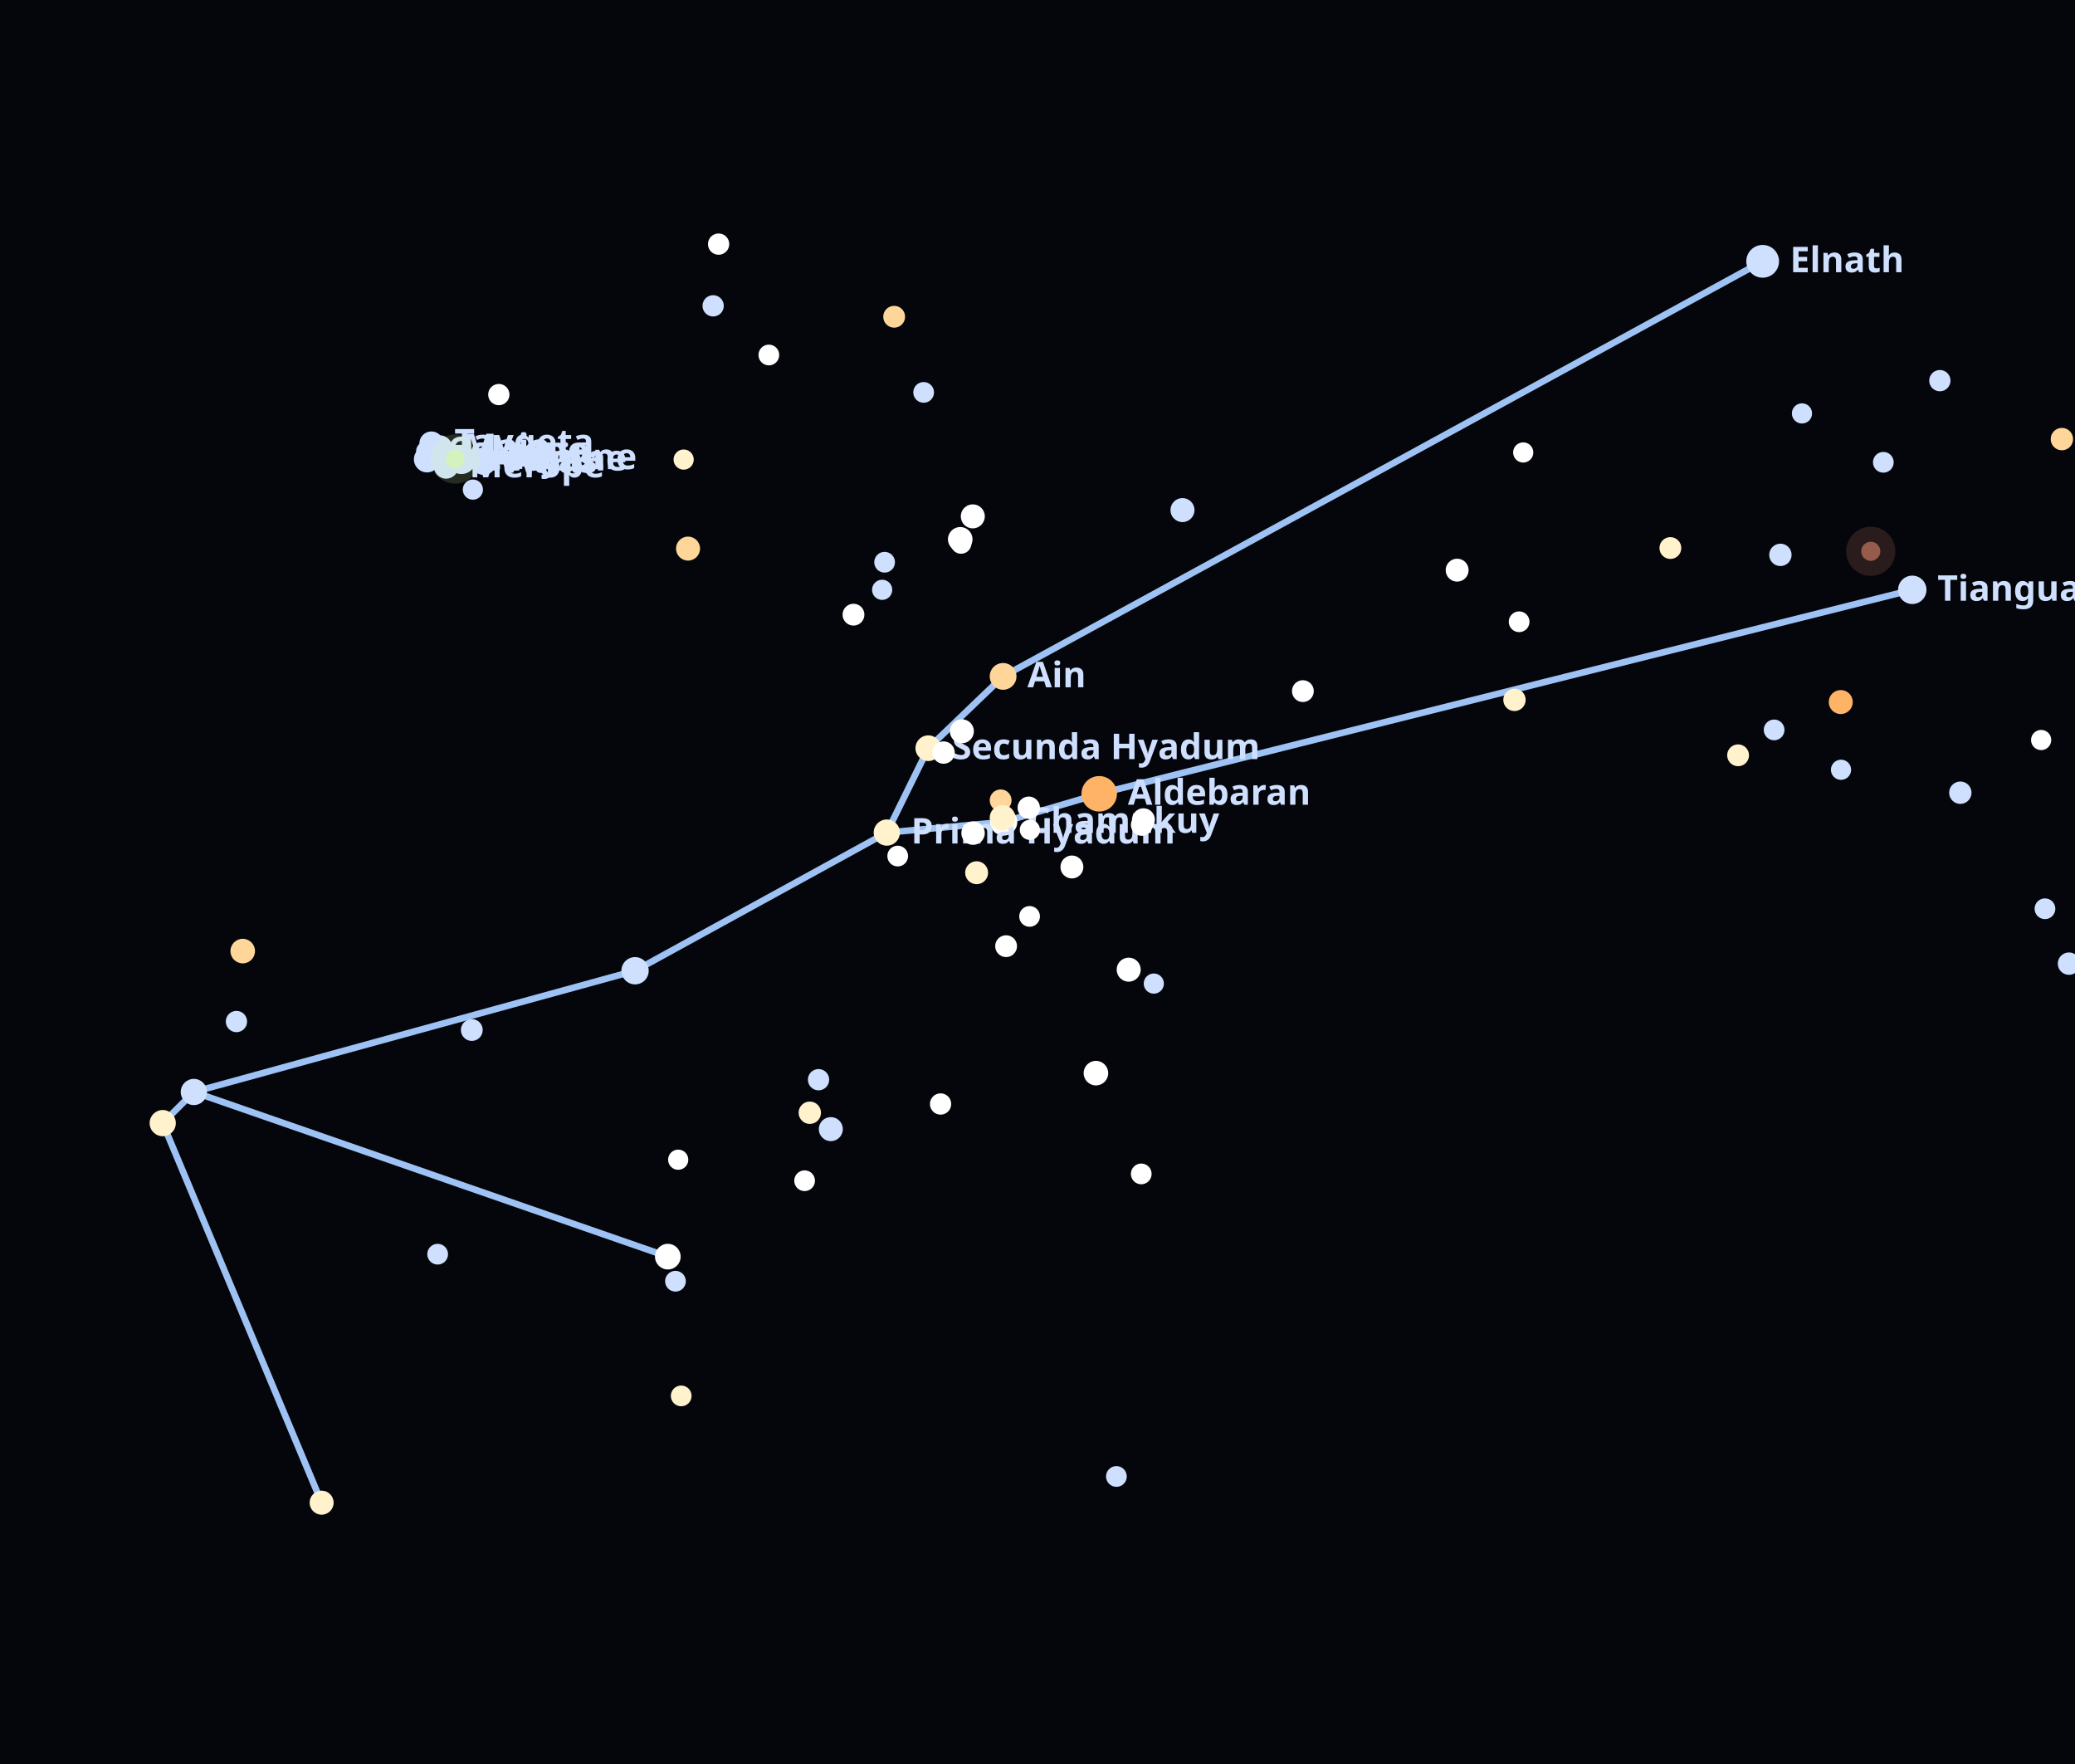
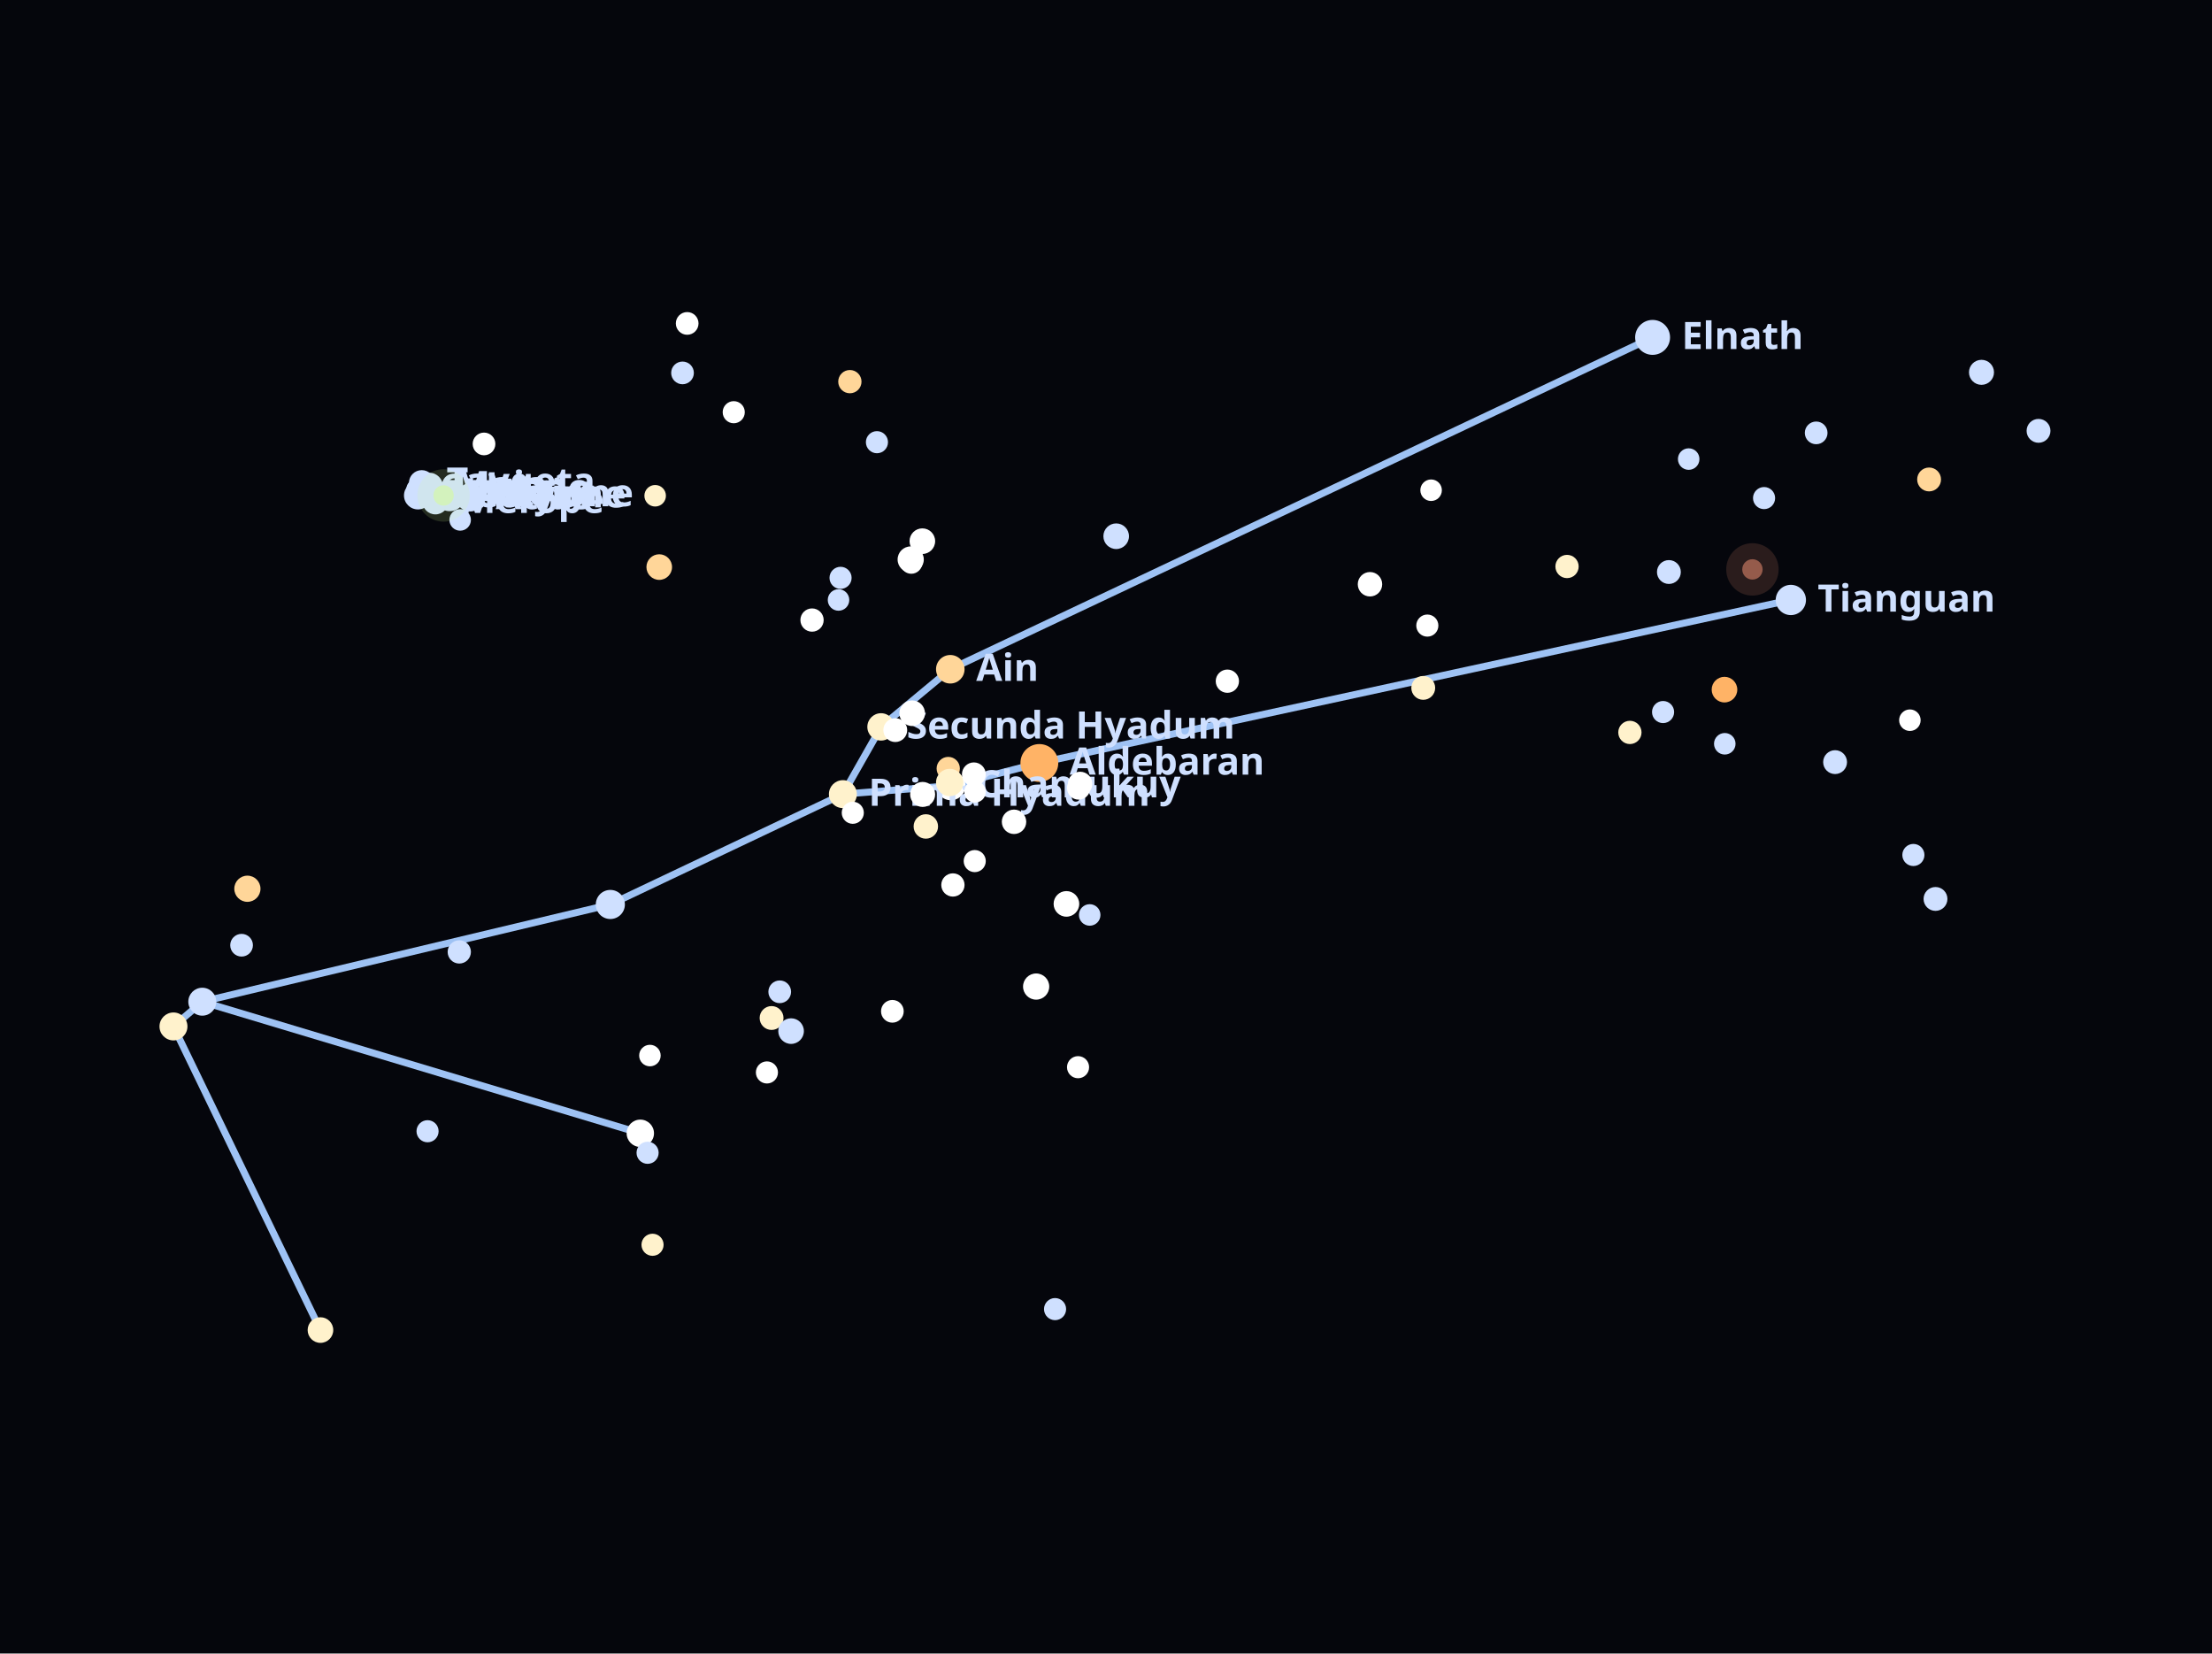
- <svg xmlns="http://www.w3.org/2000/svg" viewBox="0 0 760 646" font-family="Audiowide, Segoe UI, sans-serif">
-   <rect width="760" height="646" fill="#05060c" />
-   <polyline class="fig-line" points="700.4,216.0 402.6,290.7 367.6,301.0 324.8,304.9 340.0,274.0 367.4,247.7 645.6,95.7" fill="none" stroke="#a6ccff" stroke-width="2.4" stroke-opacity="0.95" stroke-linejoin="round" data-seq="26451,21421,20894,20205,20455,20889,25428" />
-   <polyline class="fig-line" points="324.8,304.9 232.6,355.5 71.0,399.9 244.6,460.2" fill="none" stroke="#a6ccff" stroke-width="2.4" stroke-opacity="0.95" stroke-linejoin="round" data-seq="20205,18724,16083,18907" />
-   <polyline class="fig-line" points="71.0,399.9 59.6,411.3 117.8,550.3" fill="none" stroke="#a6ccff" stroke-width="2.4" stroke-opacity="0.95" stroke-linejoin="round" data-seq="16083,15900,16852" />
-   <circle class="star" cx="700.4" cy="216.0" r="5.2" fill="#cfe0ff" data-name="Tianguan" data-meta="mag 2.97" data-vid="26451" />
-   <text class="star-label" x="709.6" y="220.0" fill="#cfe0ff" font-size="13" font-weight="bold" data-vid="26451">Tianguan</text>
-   <circle class="star" cx="402.6" cy="290.7" r="6.5" fill="#ffb366" data-name="Aldebaran" data-meta="mag 0.87" data-vid="21421" />
-   <text class="star-label" x="413.1" y="294.7" fill="#cfe0ff" font-size="13" font-weight="bold" data-vid="21421">Aldebaran</text>
-   <circle class="star" cx="367.6" cy="301.0" r="5.0" fill="#ffffff" data-name="Chamukuy" data-meta="mag 3.4" data-vid="20894" />
-   <text class="star-label" x="376.6" y="305.0" fill="#cfe0ff" font-size="13" font-weight="bold" data-vid="20894">Chamukuy</text>
-   <circle class="star" cx="324.8" cy="304.9" r="4.8" fill="#fff2cc" data-name="Prima Hyadum" data-meta="mag 3.65" data-vid="20205" />
-   <text class="star-label" x="333.7" y="308.9" fill="#cfe0ff" font-size="13" font-weight="bold" data-vid="20205">Prima Hyadum</text>
-   <circle class="star" cx="340.0" cy="274.0" r="4.7" fill="#fff2cc" data-name="Secunda Hyadum" data-meta="mag 3.77" data-vid="20455" />
-   <text class="star-label" x="348.7" y="278.0" fill="#cfe0ff" font-size="13" font-weight="bold" data-vid="20455">Secunda Hyadum</text>
-   <circle class="star" cx="367.4" cy="247.7" r="4.9" fill="#ffd699" data-name="Ain" data-meta="mag 3.53" data-vid="20889" />
-   <text class="star-label" x="376.3" y="251.7" fill="#cfe0ff" font-size="13" font-weight="bold" data-vid="20889">Ain</text>
-   <circle class="star" cx="645.6" cy="95.7" r="6.0" fill="#cfe0ff" data-name="Elnath" data-meta="mag 1.65" data-vid="25428" />
-   <text class="star-label" x="655.6" y="99.7" fill="#cfe0ff" font-size="13" font-weight="bold" data-vid="25428">Elnath</text>
-   <circle class="star" cx="232.6" cy="355.5" r="5.0" fill="#cfe0ff" data-name="HIP 18724" data-meta="mag 3.41" data-vid="18724" />
-   <circle class="star" cx="71.0" cy="399.9" r="4.8" fill="#cfe0ff" data-name="HIP 16083" data-meta="mag 3.73" data-vid="16083" />
-   <circle class="star" cx="244.6" cy="460.2" r="4.7" fill="#ffffff" data-name="HIP 18907" data-meta="mag 3.91" data-vid="18907" />
-   <circle class="star" cx="59.6" cy="411.3" r="4.8" fill="#fff2cc" data-name="HIP 15900" data-meta="mag 3.61" data-vid="15900" />
-   <circle class="star" cx="117.8" cy="550.3" r="4.4" fill="#fff2cc" data-name="HIP 16852" data-meta="mag 4.29" data-vid="16852" />
-   <circle class="star" cx="86.6" cy="374.1" r="3.9" fill="#cfe0ff" data-name="HIP 16322" data-meta="mag 5.14" data-vid="16322" />
-   <circle class="star" cx="88.9" cy="348.3" r="4.5" fill="#ffd699" data-name="HIP 16369" data-meta="mag 4.14" data-vid="16369" />
-   <circle class="star" cx="156.1" cy="165.3" r="3.7" fill="#cfe0ff" data-name="Celaeno" data-meta="mag 5.45" data-vid="17489" />
-   <text class="star-label" x="163.8" y="169.3" fill="#cfe0ff" font-size="13" font-weight="bold" data-vid="17489">Celaeno</text>
-   <circle class="star" cx="156.4" cy="168.2" r="4.8" fill="#cfe0ff" data-name="Electra" data-meta="mag 3.72" data-vid="17499" />
-   <text class="star-label" x="165.2" y="172.2" fill="#cfe0ff" font-size="13" font-weight="bold" data-vid="17499">Electra</text>
-   <circle class="star" cx="158.0" cy="162.4" r="4.4" fill="#cfe0ff" data-name="Taygeta" data-meta="mag 4.3" data-vid="17531" />
-   <text class="star-label" x="166.4" y="166.4" fill="#cfe0ff" font-size="13" font-weight="bold" data-vid="17531">Taygeta</text>
-   <circle class="star" cx="160.3" cy="459.3" r="3.8" fill="#cfe0ff" data-name="HIP 17563" data-meta="mag 5.34" data-vid="17563" />
-   <circle class="star" cx="161.0" cy="164.1" r="4.7" fill="#cfe0ff" data-name="Maia" data-meta="mag 3.87" data-vid="17573" />
-   <text class="star-label" x="169.7" y="168.1" fill="#cfe0ff" font-size="13" font-weight="bold" data-vid="17573">Maia</text>
-   <circle class="star" cx="163.4" cy="170.8" r="4.5" fill="#cfe0ff" data-name="Merope" data-meta="mag 4.14" data-vid="17608" />
-   <text class="star-label" x="171.9" y="174.8" fill="#cfe0ff" font-size="13" font-weight="bold" data-vid="17608">Merope</text>
-   <circle class="star" cx="169.0" cy="168.3" r="5.3" fill="#cfe0ff" data-name="Alcyone" data-meta="mag 2.85" data-vid="17702" />
-   <text class="star-label" x="178.3" y="172.3" fill="#cfe0ff" font-size="13" font-weight="bold" data-vid="17702">Alcyone</text>
-   <circle class="star" cx="172.8" cy="377.2" r="4.0" fill="#cfe0ff" data-name="HIP 17771" data-meta="mag 5.08" data-vid="17771" />
-   <circle class="star" cx="173.2" cy="179.3" r="3.7" fill="#cfe0ff" data-name="HIP 17776" data-meta="mag 5.44" data-vid="17776" />
-   <circle class="star" cx="177.1" cy="169.1" r="4.8" fill="#cfe0ff" data-name="Atlas" data-meta="mag 3.62" data-vid="17847" />
-   <text class="star-label" x="185.9" y="173.1" fill="#cfe0ff" font-size="13" font-weight="bold" data-vid="17847">Atlas</text>
-   <circle class="star" cx="177.2" cy="167.8" r="4.0" fill="#cfe0ff" data-name="Pleione" data-meta="mag 5.05" data-vid="17851" />
-   <text class="star-label" x="185.2" y="171.8" fill="#cfe0ff" font-size="13" font-weight="bold" data-vid="17851">Pleione</text>
-   <circle class="star" cx="182.7" cy="144.5" r="3.9" fill="#ffffff" data-name="HIP 17954" data-meta="mag 5.24" data-vid="17954" />
-   <circle class="star" cx="247.4" cy="469.2" r="3.8" fill="#cfe0ff" data-name="HIP 18957" data-meta="mag 5.32" data-vid="18957" />
-   <circle class="star" cx="248.4" cy="424.7" r="3.7" fill="#ffffff" data-name="HIP 18975" data-meta="mag 5.45" data-vid="18975" />
-   <circle class="star" cx="249.5" cy="511.2" r="3.8" fill="#fff2cc" data-name="HIP 18993" data-meta="mag 5.36" data-vid="18993" />
-   <circle class="star" cx="250.4" cy="168.3" r="3.7" fill="#fff2cc" data-name="HIP 19009" data-meta="mag 5.46" data-vid="19009" />
-   <circle class="star" cx="252.0" cy="200.9" r="4.4" fill="#ffd699" data-name="HIP 19038" data-meta="mag 4.36" data-vid="19038" />
-   <circle class="star" cx="261.2" cy="112.0" r="3.9" fill="#cfe0ff" data-name="HIP 19171" data-meta="mag 5.18" data-vid="19171" />
-   <circle class="star" cx="263.2" cy="89.4" r="3.9" fill="#ffffff" data-name="HIP 19205" data-meta="mag 5.21" data-vid="19205" />
-   <circle class="star" cx="281.6" cy="130.0" r="3.8" fill="#ffffff" data-name="HIP 19513" data-meta="mag 5.39" data-vid="19513" />
-   <circle class="star" cx="294.7" cy="432.4" r="3.8" fill="#ffffff" data-name="HIP 19719" data-meta="mag 5.29" data-vid="19719" />
-   <circle class="star" cx="296.6" cy="407.5" r="4.1" fill="#fff2cc" data-name="HIP 19740" data-meta="mag 4.84" data-vid="19740" />
-   <circle class="star" cx="299.8" cy="395.4" r="3.9" fill="#cfe0ff" data-name="HIP 19799" data-meta="mag 5.22" data-vid="19799" />
-   <circle class="star" cx="304.3" cy="413.5" r="4.4" fill="#cfe0ff" data-name="HIP 19860" data-meta="mag 4.27" data-vid="19860" />
-   <circle class="star" cx="312.6" cy="225.1" r="4.0" fill="#ffffff" data-name="HIP 19990" data-meta="mag 4.93" data-vid="19990" />
-   <circle class="star" cx="323.1" cy="216.0" r="3.7" fill="#cfe0ff" data-name="HIP 20171" data-meta="mag 5.5" data-vid="20171" />
-   <circle class="star" cx="324.0" cy="205.9" r="3.8" fill="#cfe0ff" data-name="HIP 20186" data-meta="mag 5.34" data-vid="20186" />
-   <circle class="star" cx="327.5" cy="116.0" r="4.0" fill="#ffd699" data-name="HIP 20250" data-meta="mag 4.97" data-vid="20250" />
-   <circle class="star" cx="328.8" cy="313.5" r="3.8" fill="#ffffff" data-name="HIP 20261" data-meta="mag 5.26" data-vid="20261" />
-   <circle class="star" cx="338.3" cy="143.7" r="3.8" fill="#cfe0ff" data-name="HIP 20430" data-meta="mag 5.38" data-vid="20430" />
-   <circle class="star" cx="344.5" cy="404.3" r="3.9" fill="#ffffff" data-name="HIP 20522" data-meta="mag 5.1" data-vid="20522" />
-   <circle class="star" cx="345.6" cy="275.6" r="4.1" fill="#ffffff" data-name="HIP 20542" data-meta="mag 4.8" data-vid="20542" />
-   <circle class="star" cx="351.7" cy="197.5" r="4.5" fill="#ffffff" data-name="HIP 20635" data-meta="mag 4.21" data-vid="20635" />
-   <circle class="star" cx="352.0" cy="199.0" r="3.8" fill="#ffffff" data-name="HIP 20641" data-meta="mag 5.27" data-vid="20641" />
-   <circle class="star" cx="352.3" cy="267.8" r="4.4" fill="#ffffff" data-name="HIP 20648" data-meta="mag 4.3" data-vid="20648" />
-   <circle class="star" cx="356.3" cy="189.1" r="4.4" fill="#ffffff" data-name="HIP 20711" data-meta="mag 4.28" data-vid="20711" />
-   <circle class="star" cx="356.4" cy="305.1" r="4.3" fill="#ffffff" data-name="HIP 20713" data-meta="mag 4.48" data-vid="20713" />
-   <circle class="star" cx="357.7" cy="319.6" r="4.2" fill="#fff2cc" data-name="HIP 20732" data-meta="mag 4.69" data-vid="20732" />
-   <circle class="star" cx="366.5" cy="293.1" r="4.0" fill="#ffd699" data-name="HIP 20877" data-meta="mag 4.96" data-vid="20877" />
-   <circle class="star" cx="367.2" cy="299.5" r="4.7" fill="#fff2cc" data-name="HIP 20885" data-meta="mag 3.84" data-vid="20885" />
-   <circle class="star" cx="368.5" cy="346.5" r="4.0" fill="#ffffff" data-name="HIP 20901" data-meta="mag 5.02" data-vid="20901" />
-   <circle class="star" cx="376.8" cy="295.8" r="4.1" fill="#ffffff" data-name="HIP 21029" data-meta="mag 4.78" data-vid="21029" />
-   <circle class="star" cx="377.1" cy="335.6" r="3.8" fill="#ffffff" data-name="HIP 21036" data-meta="mag 5.4" data-vid="21036" />
-   <circle class="star" cx="377.2" cy="303.9" r="3.7" fill="#ffffff" data-name="HIP 21039" data-meta="mag 5.47" data-vid="21039" />
-   <circle class="star" cx="392.6" cy="317.5" r="4.2" fill="#ffffff" data-name="HIP 21273" data-meta="mag 4.65" data-vid="21273" />
-   <circle class="star" cx="401.4" cy="393.0" r="4.5" fill="#ffffff" data-name="HIP 21402" data-meta="mag 4.25" data-vid="21402" />
-   <circle class="star" cx="408.9" cy="540.7" r="3.8" fill="#cfe0ff" data-name="HIP 21515" data-meta="mag 5.32" data-vid="21515" />
-   <circle class="star" cx="413.4" cy="355.1" r="4.4" fill="#ffffff" data-name="HIP 21589" data-meta="mag 4.27" data-vid="21589" />
-   <circle class="star" cx="418.0" cy="429.9" r="3.8" fill="#ffffff" data-name="HIP 21670" data-meta="mag 5.38" data-vid="21670" />
-   <circle class="star" cx="418.2" cy="302.1" r="4.0" fill="#ffffff" data-name="HIP 21673" data-meta="mag 5.08" data-vid="21673" />
-   <circle class="star" cx="418.8" cy="300.2" r="4.2" fill="#ffffff" data-name="HIP 21683" data-meta="mag 4.67" data-vid="21683" />
-   <circle class="star" cx="422.6" cy="360.2" r="3.7" fill="#cfe0ff" data-name="HIP 21735" data-meta="mag 5.45" data-vid="21735" />
-   <circle class="star" cx="433.1" cy="186.8" r="4.4" fill="#cfe0ff" data-name="HIP 21881" data-meta="mag 4.27" data-vid="21881" />
-   <circle class="star" cx="477.2" cy="253.1" r="4.0" fill="#ffffff" data-name="HIP 22565" data-meta="mag 5.08" data-vid="22565" />
-   <circle class="star" cx="533.7" cy="208.8" r="4.2" fill="#ffffff" data-name="HIP 23497" data-meta="mag 4.62" data-vid="23497" />
-   <circle class="star" cx="554.7" cy="256.3" r="4.1" fill="#fff2cc" data-name="HIP 23835" data-meta="mag 4.91" data-vid="23835" />
-   <circle class="star" cx="556.4" cy="227.7" r="3.8" fill="#ffffff" data-name="HIP 23871" data-meta="mag 5.28" data-vid="23871" />
-   <circle class="star" cx="557.9" cy="165.7" r="3.7" fill="#ffffff" data-name="HIP 23900" data-meta="mag 5.5" data-vid="23900" />
-   <circle class="star" cx="611.8" cy="200.7" r="4.0" fill="#fff2cc" data-name="HIP 24822" data-meta="mag 4.96" data-vid="24822" />
-   <circle class="star" cx="636.6" cy="276.6" r="4.0" fill="#fff2cc" data-name="HIP 25278" data-meta="mag 5.0" data-vid="25278" />
-   <circle class="star" cx="649.8" cy="267.3" r="3.8" fill="#cfe0ff" data-name="HIP 25499" data-meta="mag 5.4" data-vid="25499" />
-   <circle class="star" cx="652.1" cy="203.2" r="4.1" fill="#cfe0ff" data-name="HIP 25539" data-meta="mag 4.88" data-vid="25539" />
-   <circle class="star" cx="660.0" cy="151.4" r="3.7" fill="#cfe0ff" data-name="HIP 25695" data-meta="mag 5.47" data-vid="25695" />
-   <circle class="star" cx="674.2" cy="257.1" r="4.4" fill="#ffb366" data-name="HIP 25945" data-meta="mag 4.32" data-vid="25945" />
-   <circle class="star" cx="674.3" cy="281.9" r="3.7" fill="#cfe0ff" data-name="HIP 25950" data-meta="mag 5.5" data-vid="25950" />
-   <circle class="star" cx="689.8" cy="169.3" r="3.8" fill="#cfe0ff" data-name="HIP 26248" data-meta="mag 5.37" data-vid="26248" />
-   <circle class="star" cx="710.5" cy="139.4" r="3.9" fill="#cfe0ff" data-name="HIP 26640" data-meta="mag 5.18" data-vid="26640" />
-   <circle class="star" cx="718.0" cy="290.3" r="4.1" fill="#cfe0ff" data-name="HIP 26777" data-meta="mag 4.84" data-vid="26777" />
-   <circle class="star" cx="747.6" cy="271.0" r="3.7" fill="#ffffff" data-name="HIP 27338" data-meta="mag 5.47" data-vid="27338" />
-   <circle class="star" cx="749.0" cy="332.8" r="3.8" fill="#cfe0ff" data-name="HIP 27364" data-meta="mag 5.28" data-vid="27364" />
-   <circle class="star" cx="755.2" cy="160.8" r="4.1" fill="#ffd699" data-name="HIP 27468" data-meta="mag 4.88" data-vid="27468" />
-   <circle class="star" cx="757.8" cy="352.9" r="4.1" fill="#cfe0ff" data-name="HIP 27511" data-meta="mag 4.89" data-vid="27511" />
-   <circle class="star" cx="776.0" cy="111.8" r="4.3" fill="#cfe0ff" data-name="HIP 27830" data-meta="mag 4.56" data-vid="27830" />
-   <circle class="star" cx="798.5" cy="138.5" r="4.1" fill="#cfe0ff" data-name="HIP 28237" data-meta="mag 4.81" data-vid="28237" />
-   <circle class="star" cx="685.2" cy="201.9" r="9" fill="#ff9b7a" fill-opacity="0.15" data-name="M1" data-meta="Resto de supernova" />
-   <circle cx="685.2" cy="201.9" r="3.5" fill="#ff9b7a" fill-opacity="0.5" />
-   <circle class="star" cx="166.7" cy="168.1" r="9" fill="#d6ff8c" fill-opacity="0.15" data-name="M45" data-meta="oc" />
-   <circle cx="166.7" cy="168.1" r="3.5" fill="#d6ff8c" fill-opacity="0.5" />
+ <svg xmlns="http://www.w3.org/2000/svg" viewBox="0 0 760 568" font-family="Audiowide, Segoe UI, sans-serif">
+   <rect width="760" height="568" fill="#05060c" />
+   <polyline class="fig-line" points="615.2,206.1 357.1,262.1 326.7,269.9 289.6,272.8 302.8,249.6 326.5,229.9 567.8,115.9" fill="none" stroke="#a6ccff" stroke-width="2.4" stroke-opacity="0.95" stroke-linejoin="round" data-seq="26451,21421,20894,20205,20455,20889,25428" />
+   <polyline class="fig-line" points="289.6,272.8 209.7,310.7 69.5,344.1 220.0,389.3" fill="none" stroke="#a6ccff" stroke-width="2.4" stroke-opacity="0.95" stroke-linejoin="round" data-seq="20205,18724,16083,18907" />
+   <polyline class="fig-line" points="69.5,344.1 59.6,352.6 110.1,456.9" fill="none" stroke="#a6ccff" stroke-width="2.4" stroke-opacity="0.95" stroke-linejoin="round" data-seq="16083,15900,16852" />
+   <circle class="star" cx="615.3" cy="206.1" r="5.2" fill="#cfe0ff" data-name="Tianguan" data-meta="mag 2.97" data-vid="26451" />
+   <text class="star-label" x="624.5" y="210.1" fill="#cfe0ff" font-size="13" font-weight="bold" data-vid="26451">Tianguan</text>
+   <circle class="star" cx="357.1" cy="262.1" r="6.5" fill="#ffb366" data-name="Aldebaran" data-meta="mag 0.87" data-vid="21421" />
+   <text class="star-label" x="367.5" y="266.1" fill="#cfe0ff" font-size="13" font-weight="bold" data-vid="21421">Aldebaran</text>
+   <circle class="star" cx="326.7" cy="269.9" r="5.0" fill="#ffffff" data-name="Chamukuy" data-meta="mag 3.4" data-vid="20894" />
+   <text class="star-label" x="335.7" y="273.9" fill="#cfe0ff" font-size="13" font-weight="bold" data-vid="20894">Chamukuy</text>
+   <circle class="star" cx="289.6" cy="272.8" r="4.8" fill="#fff2cc" data-name="Prima Hyadum" data-meta="mag 3.65" data-vid="20205" />
+   <text class="star-label" x="298.4" y="276.8" fill="#cfe0ff" font-size="13" font-weight="bold" data-vid="20205">Prima Hyadum</text>
+   <circle class="star" cx="302.7" cy="249.7" r="4.7" fill="#fff2cc" data-name="Secunda Hyadum" data-meta="mag 3.77" data-vid="20455" />
+   <text class="star-label" x="311.5" y="253.7" fill="#cfe0ff" font-size="13" font-weight="bold" data-vid="20455">Secunda Hyadum</text>
+   <circle class="star" cx="326.5" cy="229.9" r="4.9" fill="#ffd699" data-name="Ain" data-meta="mag 3.53" data-vid="20889" />
+   <text class="star-label" x="335.4" y="233.9" fill="#cfe0ff" font-size="13" font-weight="bold" data-vid="20889">Ain</text>
+   <circle class="star" cx="567.8" cy="115.9" r="6.0" fill="#cfe0ff" data-name="Elnath" data-meta="mag 1.65" data-vid="25428" />
+   <text class="star-label" x="577.8" y="119.9" fill="#cfe0ff" font-size="13" font-weight="bold" data-vid="25428">Elnath</text>
+   <circle class="star" cx="209.7" cy="310.7" r="5.0" fill="#cfe0ff" data-name="HIP 18724" data-meta="mag 3.41" data-vid="18724" />
+   <circle class="star" cx="69.5" cy="344.1" r="4.8" fill="#cfe0ff" data-name="HIP 16083" data-meta="mag 3.73" data-vid="16083" />
+   <circle class="star" cx="220.0" cy="389.3" r="4.7" fill="#ffffff" data-name="HIP 18907" data-meta="mag 3.91" data-vid="18907" />
+   <circle class="star" cx="59.6" cy="352.6" r="4.8" fill="#fff2cc" data-name="HIP 15900" data-meta="mag 3.61" data-vid="15900" />
+   <circle class="star" cx="110.1" cy="456.9" r="4.4" fill="#fff2cc" data-name="HIP 16852" data-meta="mag 4.29" data-vid="16852" />
+   <circle class="star" cx="83.0" cy="324.7" r="3.9" fill="#cfe0ff" data-name="HIP 16322" data-meta="mag 5.14" data-vid="16322" />
+   <circle class="star" cx="85.0" cy="305.3" r="4.5" fill="#ffd699" data-name="HIP 16369" data-meta="mag 4.14" data-vid="16369" />
+   <circle class="star" cx="143.3" cy="168.1" r="3.7" fill="#cfe0ff" data-name="Celaeno" data-meta="mag 5.45" data-vid="17489" />
+   <text class="star-label" x="151.0" y="172.1" fill="#cfe0ff" font-size="13" font-weight="bold" data-vid="17489">Celaeno</text>
+   <circle class="star" cx="143.6" cy="170.2" r="4.8" fill="#cfe0ff" data-name="Electra" data-meta="mag 3.72" data-vid="17499" />
+   <text class="star-label" x="152.3" y="174.2" fill="#cfe0ff" font-size="13" font-weight="bold" data-vid="17499">Electra</text>
+   <circle class="star" cx="144.9" cy="165.9" r="4.4" fill="#cfe0ff" data-name="Taygeta" data-meta="mag 4.3" data-vid="17531" />
+   <text class="star-label" x="153.4" y="169.9" fill="#cfe0ff" font-size="13" font-weight="bold" data-vid="17531">Taygeta</text>
+   <circle class="star" cx="146.9" cy="388.6" r="3.8" fill="#cfe0ff" data-name="HIP 17563" data-meta="mag 5.34" data-vid="17563" />
+   <circle class="star" cx="147.5" cy="167.1" r="4.7" fill="#cfe0ff" data-name="Maia" data-meta="mag 3.87" data-vid="17573" />
+   <text class="star-label" x="156.2" y="171.1" fill="#cfe0ff" font-size="13" font-weight="bold" data-vid="17573">Maia</text>
+   <circle class="star" cx="149.6" cy="172.2" r="4.5" fill="#cfe0ff" data-name="Merope" data-meta="mag 4.14" data-vid="17608" />
+   <text class="star-label" x="158.1" y="176.2" fill="#cfe0ff" font-size="13" font-weight="bold" data-vid="17608">Merope</text>
+   <circle class="star" cx="154.5" cy="170.3" r="5.3" fill="#cfe0ff" data-name="Alcyone" data-meta="mag 2.85" data-vid="17702" />
+   <text class="star-label" x="163.8" y="174.3" fill="#cfe0ff" font-size="13" font-weight="bold" data-vid="17702">Alcyone</text>
+   <circle class="star" cx="157.8" cy="327.0" r="4.0" fill="#cfe0ff" data-name="HIP 17771" data-meta="mag 5.08" data-vid="17771" />
+   <circle class="star" cx="158.1" cy="178.6" r="3.7" fill="#cfe0ff" data-name="HIP 17776" data-meta="mag 5.44" data-vid="17776" />
+   <circle class="star" cx="161.5" cy="170.9" r="4.8" fill="#cfe0ff" data-name="Atlas" data-meta="mag 3.62" data-vid="17847" />
+   <text class="star-label" x="170.3" y="174.9" fill="#cfe0ff" font-size="13" font-weight="bold" data-vid="17847">Atlas</text>
+   <circle class="star" cx="161.6" cy="169.9" r="4.0" fill="#cfe0ff" data-name="Pleione" data-meta="mag 5.05" data-vid="17851" />
+   <text class="star-label" x="169.6" y="173.9" fill="#cfe0ff" font-size="13" font-weight="bold" data-vid="17851">Pleione</text>
+   <circle class="star" cx="166.3" cy="152.5" r="3.9" fill="#ffffff" data-name="HIP 17954" data-meta="mag 5.24" data-vid="17954" />
+   <circle class="star" cx="222.5" cy="396.0" r="3.8" fill="#cfe0ff" data-name="HIP 18957" data-meta="mag 5.32" data-vid="18957" />
+   <circle class="star" cx="223.3" cy="362.6" r="3.7" fill="#ffffff" data-name="HIP 18975" data-meta="mag 5.45" data-vid="18975" />
+   <circle class="star" cx="224.2" cy="427.6" r="3.8" fill="#fff2cc" data-name="HIP 18993" data-meta="mag 5.36" data-vid="18993" />
+   <circle class="star" cx="225.1" cy="170.3" r="3.7" fill="#fff2cc" data-name="HIP 19009" data-meta="mag 5.46" data-vid="19009" />
+   <circle class="star" cx="226.5" cy="194.8" r="4.4" fill="#ffd699" data-name="HIP 19038" data-meta="mag 4.36" data-vid="19038" />
+   <circle class="star" cx="234.5" cy="128.1" r="3.9" fill="#cfe0ff" data-name="HIP 19171" data-meta="mag 5.18" data-vid="19171" />
+   <circle class="star" cx="236.1" cy="111.1" r="3.9" fill="#ffffff" data-name="HIP 19205" data-meta="mag 5.21" data-vid="19205" />
+   <circle class="star" cx="252.1" cy="141.6" r="3.8" fill="#ffffff" data-name="HIP 19513" data-meta="mag 5.39" data-vid="19513" />
+   <circle class="star" cx="263.5" cy="368.4" r="3.8" fill="#ffffff" data-name="HIP 19719" data-meta="mag 5.29" data-vid="19719" />
+   <circle class="star" cx="265.1" cy="349.7" r="4.1" fill="#fff2cc" data-name="HIP 19740" data-meta="mag 4.84" data-vid="19740" />
+   <circle class="star" cx="267.9" cy="340.7" r="3.9" fill="#cfe0ff" data-name="HIP 19799" data-meta="mag 5.22" data-vid="19799" />
+   <circle class="star" cx="271.8" cy="354.2" r="4.4" fill="#cfe0ff" data-name="HIP 19860" data-meta="mag 4.27" data-vid="19860" />
+   <circle class="star" cx="279.0" cy="213.0" r="4.0" fill="#ffffff" data-name="HIP 19990" data-meta="mag 4.93" data-vid="19990" />
+   <circle class="star" cx="288.1" cy="206.1" r="3.7" fill="#cfe0ff" data-name="HIP 20171" data-meta="mag 5.5" data-vid="20171" />
+   <circle class="star" cx="288.8" cy="198.5" r="3.8" fill="#cfe0ff" data-name="HIP 20186" data-meta="mag 5.34" data-vid="20186" />
+   <circle class="star" cx="292.0" cy="131.1" r="4.0" fill="#ffd699" data-name="HIP 20250" data-meta="mag 4.97" data-vid="20250" />
+   <circle class="star" cx="293.0" cy="279.2" r="3.8" fill="#ffffff" data-name="HIP 20261" data-meta="mag 5.26" data-vid="20261" />
+   <circle class="star" cx="301.3" cy="151.9" r="3.8" fill="#cfe0ff" data-name="HIP 20430" data-meta="mag 5.38" data-vid="20430" />
+   <circle class="star" cx="306.6" cy="347.4" r="3.9" fill="#ffffff" data-name="HIP 20522" data-meta="mag 5.1" data-vid="20522" />
+   <circle class="star" cx="307.6" cy="250.8" r="4.1" fill="#ffffff" data-name="HIP 20542" data-meta="mag 4.8" data-vid="20542" />
+   <circle class="star" cx="312.9" cy="192.2" r="4.5" fill="#ffffff" data-name="HIP 20635" data-meta="mag 4.21" data-vid="20635" />
+   <circle class="star" cx="313.1" cy="193.3" r="3.8" fill="#ffffff" data-name="HIP 20641" data-meta="mag 5.27" data-vid="20641" />
+   <circle class="star" cx="313.4" cy="245.0" r="4.4" fill="#ffffff" data-name="HIP 20648" data-meta="mag 4.3" data-vid="20648" />
+   <circle class="star" cx="316.9" cy="185.9" r="4.4" fill="#ffffff" data-name="HIP 20711" data-meta="mag 4.28" data-vid="20711" />
+   <circle class="star" cx="317.0" cy="272.9" r="4.3" fill="#ffffff" data-name="HIP 20713" data-meta="mag 4.48" data-vid="20713" />
+   <circle class="star" cx="318.1" cy="283.9" r="4.2" fill="#fff2cc" data-name="HIP 20732" data-meta="mag 4.69" data-vid="20732" />
+   <circle class="star" cx="325.8" cy="264.0" r="4.0" fill="#ffd699" data-name="HIP 20877" data-meta="mag 4.96" data-vid="20877" />
+   <circle class="star" cx="326.3" cy="268.8" r="4.7" fill="#fff2cc" data-name="HIP 20885" data-meta="mag 3.84" data-vid="20885" />
+   <circle class="star" cx="327.4" cy="304.0" r="4.0" fill="#ffffff" data-name="HIP 20901" data-meta="mag 5.02" data-vid="20901" />
+   <circle class="star" cx="334.6" cy="266.0" r="4.1" fill="#ffffff" data-name="HIP 21029" data-meta="mag 4.78" data-vid="21029" />
+   <circle class="star" cx="334.9" cy="295.8" r="3.8" fill="#ffffff" data-name="HIP 21036" data-meta="mag 5.4" data-vid="21036" />
+   <circle class="star" cx="335.0" cy="272.0" r="3.7" fill="#ffffff" data-name="HIP 21039" data-meta="mag 5.47" data-vid="21039" />
+   <circle class="star" cx="348.4" cy="282.3" r="4.2" fill="#ffffff" data-name="HIP 21273" data-meta="mag 4.65" data-vid="21273" />
+   <circle class="star" cx="356.0" cy="338.9" r="4.5" fill="#ffffff" data-name="HIP 21402" data-meta="mag 4.25" data-vid="21402" />
+   <circle class="star" cx="362.5" cy="449.7" r="3.8" fill="#cfe0ff" data-name="HIP 21515" data-meta="mag 5.32" data-vid="21515" />
+   <circle class="star" cx="366.4" cy="310.5" r="4.4" fill="#ffffff" data-name="HIP 21589" data-meta="mag 4.27" data-vid="21589" />
+   <circle class="star" cx="370.4" cy="366.6" r="3.8" fill="#ffffff" data-name="HIP 21670" data-meta="mag 5.38" data-vid="21670" />
+   <circle class="star" cx="370.6" cy="270.7" r="4.0" fill="#ffffff" data-name="HIP 21673" data-meta="mag 5.08" data-vid="21673" />
+   <circle class="star" cx="371.1" cy="269.3" r="4.2" fill="#ffffff" data-name="HIP 21683" data-meta="mag 4.67" data-vid="21683" />
+   <circle class="star" cx="374.4" cy="314.3" r="3.7" fill="#cfe0ff" data-name="HIP 21735" data-meta="mag 5.45" data-vid="21735" />
+   <circle class="star" cx="383.5" cy="184.2" r="4.4" fill="#cfe0ff" data-name="HIP 21881" data-meta="mag 4.27" data-vid="21881" />
+   <circle class="star" cx="421.7" cy="234.0" r="4.0" fill="#ffffff" data-name="HIP 22565" data-meta="mag 5.08" data-vid="22565" />
+   <circle class="star" cx="470.7" cy="200.7" r="4.2" fill="#ffffff" data-name="HIP 23497" data-meta="mag 4.62" data-vid="23497" />
+   <circle class="star" cx="489.0" cy="236.3" r="4.1" fill="#fff2cc" data-name="HIP 23835" data-meta="mag 4.91" data-vid="23835" />
+   <circle class="star" cx="490.4" cy="214.9" r="3.8" fill="#ffffff" data-name="HIP 23871" data-meta="mag 5.28" data-vid="23871" />
+   <circle class="star" cx="491.7" cy="168.4" r="3.7" fill="#ffffff" data-name="HIP 23900" data-meta="mag 5.5" data-vid="23900" />
+   <circle class="star" cx="538.4" cy="194.6" r="4.0" fill="#fff2cc" data-name="HIP 24822" data-meta="mag 4.96" data-vid="24822" />
+   <circle class="star" cx="560.0" cy="251.6" r="4.0" fill="#fff2cc" data-name="HIP 25278" data-meta="mag 5.0" data-vid="25278" />
+   <circle class="star" cx="571.4" cy="244.6" r="3.8" fill="#cfe0ff" data-name="HIP 25499" data-meta="mag 5.4" data-vid="25499" />
+   <circle class="star" cx="573.4" cy="196.5" r="4.1" fill="#cfe0ff" data-name="HIP 25539" data-meta="mag 4.88" data-vid="25539" />
+   <circle class="star" cx="580.2" cy="157.7" r="3.7" fill="#cfe0ff" data-name="HIP 25695" data-meta="mag 5.47" data-vid="25695" />
+   <circle class="star" cx="592.5" cy="236.9" r="4.4" fill="#ffb366" data-name="HIP 25945" data-meta="mag 4.32" data-vid="25945" />
+   <circle class="star" cx="592.6" cy="255.5" r="3.7" fill="#cfe0ff" data-name="HIP 25950" data-meta="mag 5.5" data-vid="25950" />
+   <circle class="star" cx="606.1" cy="171.1" r="3.8" fill="#cfe0ff" data-name="HIP 26248" data-meta="mag 5.37" data-vid="26248" />
+   <circle class="star" cx="624.0" cy="148.7" r="3.9" fill="#cfe0ff" data-name="HIP 26640" data-meta="mag 5.18" data-vid="26640" />
+   <circle class="star" cx="630.5" cy="261.8" r="4.1" fill="#cfe0ff" data-name="HIP 26777" data-meta="mag 4.84" data-vid="26777" />
+   <circle class="star" cx="656.2" cy="247.4" r="3.7" fill="#ffffff" data-name="HIP 27338" data-meta="mag 5.47" data-vid="27338" />
+   <circle class="star" cx="657.4" cy="293.7" r="3.8" fill="#cfe0ff" data-name="HIP 27364" data-meta="mag 5.28" data-vid="27364" />
+   <circle class="star" cx="662.8" cy="164.7" r="4.1" fill="#ffd699" data-name="HIP 27468" data-meta="mag 4.88" data-vid="27468" />
+   <circle class="star" cx="665.0" cy="308.8" r="4.1" fill="#cfe0ff" data-name="HIP 27511" data-meta="mag 4.89" data-vid="27511" />
+   <circle class="star" cx="680.8" cy="127.9" r="4.3" fill="#cfe0ff" data-name="HIP 27830" data-meta="mag 4.56" data-vid="27830" />
+   <circle class="star" cx="700.4" cy="148.0" r="4.1" fill="#cfe0ff" data-name="HIP 28237" data-meta="mag 4.81" data-vid="28237" />
+   <circle class="star" cx="602.1" cy="195.6" r="9" fill="#ff9b7a" fill-opacity="0.15" data-name="M1" data-meta="Resto de supernova" />
+   <circle cx="602.1" cy="195.6" r="3.5" fill="#ff9b7a" fill-opacity="0.5" />
+   <circle class="star" cx="152.4" cy="170.2" r="9" fill="#d6ff8c" fill-opacity="0.15" data-name="M45" data-meta="oc" />
+   <circle cx="152.4" cy="170.2" r="3.5" fill="#d6ff8c" fill-opacity="0.5" />
</svg>
